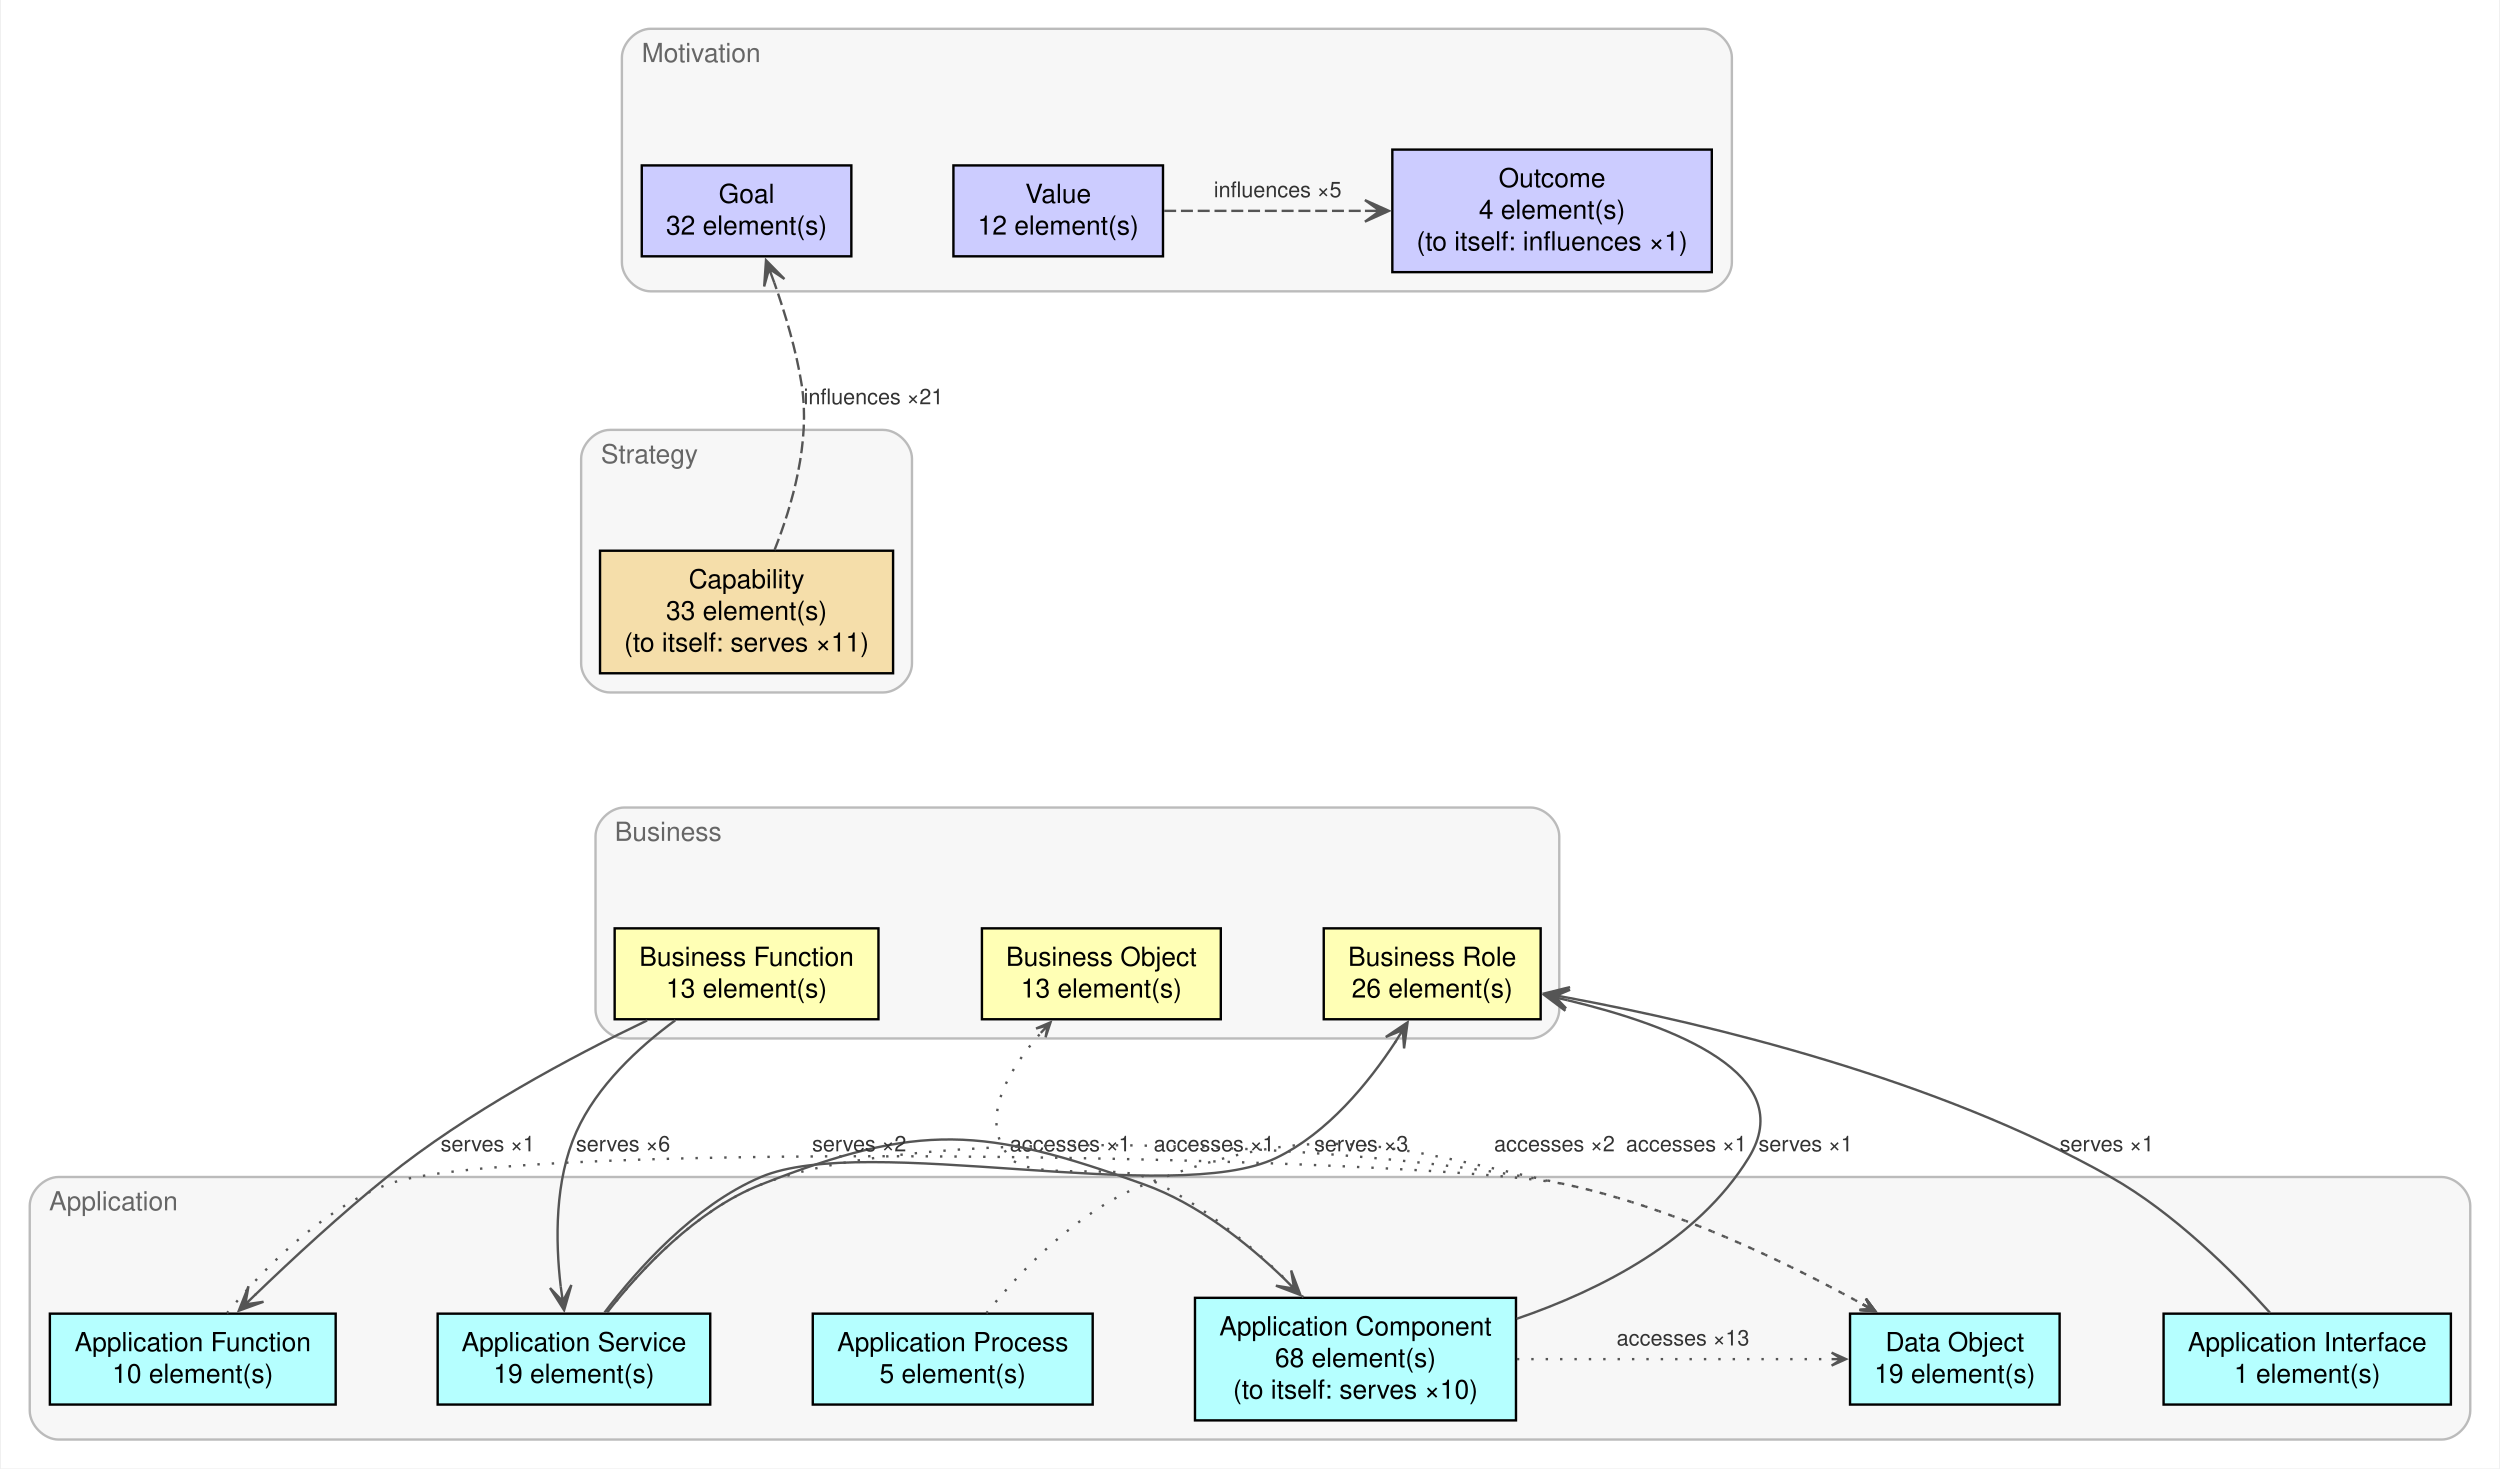
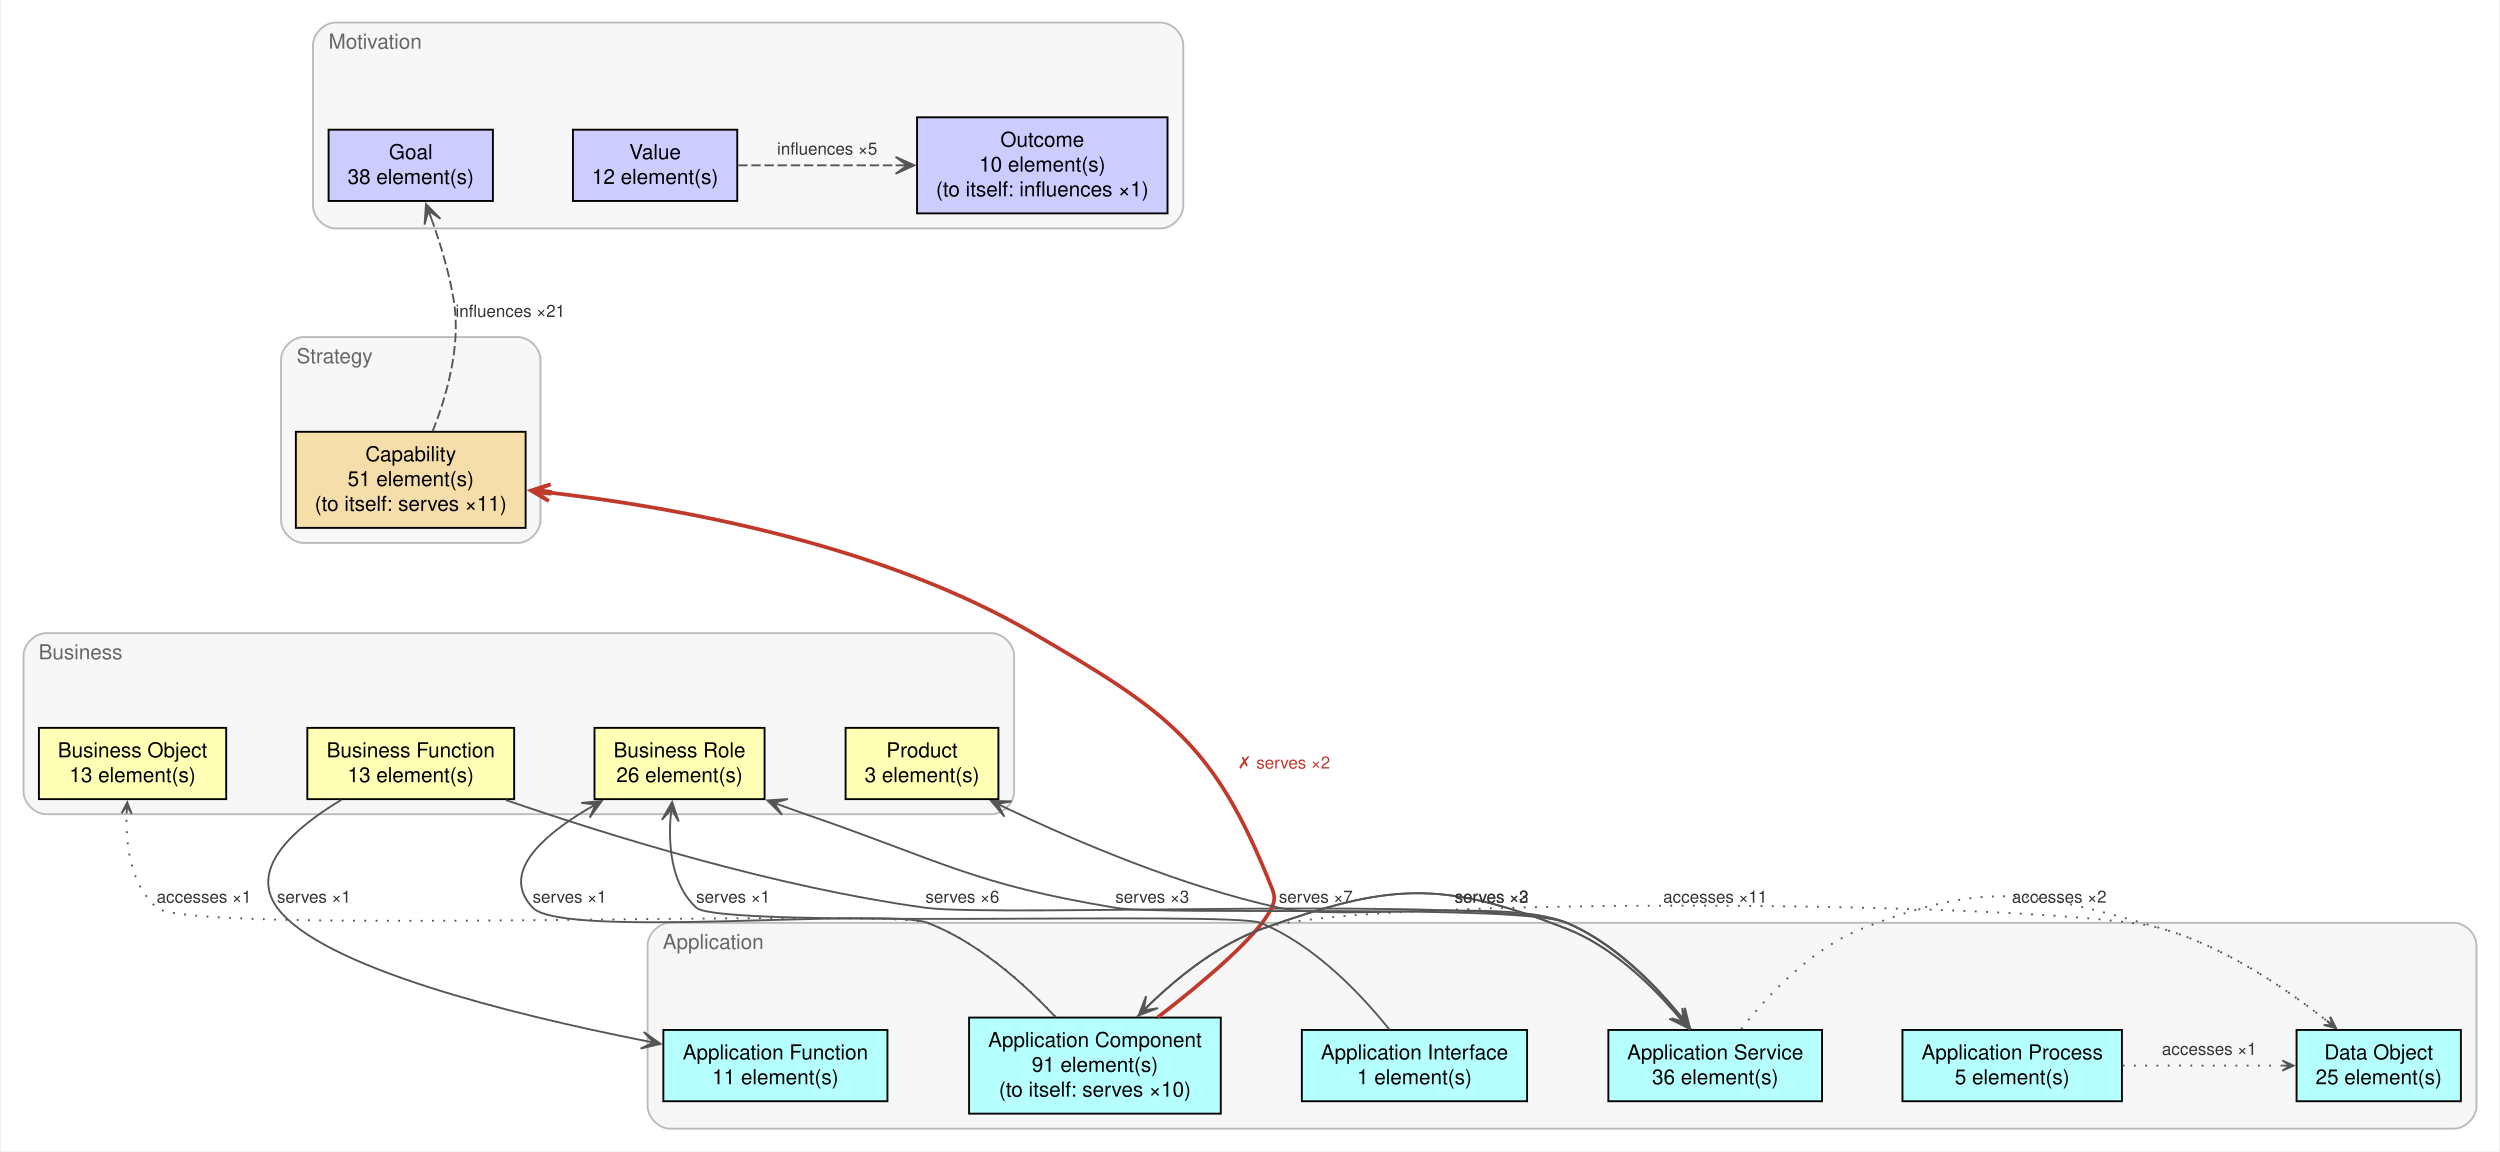
- <svg xmlns="http://www.w3.org/2000/svg" xmlns:xlink="http://www.w3.org/1999/xlink" width="1042pt" height="612pt" viewBox="0.00 0.00 1042.00 612.48">
+ <svg xmlns="http://www.w3.org/2000/svg" xmlns:xlink="http://www.w3.org/1999/xlink" width="1329pt" height="612pt" viewBox="0.00 0.00 1329.00 612.48">
  <g id="graph0" class="graph" transform="scale(1 1) rotate(0) translate(4 608.48)">
-     <polygon fill="white" stroke="none" points="-4,4 -4,-608.48 1038,-608.48 1038,4 -4,4" />
+     <polygon fill="white" stroke="none" points="-4,4 -4,-608.48 1325,-608.48 1325,4 -4,4" />
    <g id="clust1" class="cluster mm-layer-motivation">
-       <path fill="#f7f7f7" stroke="#bbbbbb" d="M267,-486.96C267,-486.96 706,-486.96 706,-486.96 712,-486.96 718,-492.96 718,-498.96 718,-498.96 718,-584.48 718,-584.48 718,-590.48 712,-596.48 706,-596.48 706,-596.48 267,-596.48 267,-596.48 261,-596.48 255,-590.48 255,-584.48 255,-584.48 255,-498.96 255,-498.96 255,-492.96 261,-486.96 267,-486.96" />
-       <text text-anchor="middle" x="288.07" y="-582.58" font-family="Helvetica,sans-Serif" font-size="11.00" fill="#666666">Motivation</text>
+       <path fill="#f7f7f7" stroke="#bbbbbb" d="M174,-486.96C174,-486.96 613,-486.96 613,-486.96 619,-486.96 625,-492.96 625,-498.96 625,-498.96 625,-584.48 625,-584.48 625,-590.48 619,-596.48 613,-596.48 613,-596.48 174,-596.48 174,-596.48 168,-596.48 162,-590.48 162,-584.48 162,-584.48 162,-498.96 162,-498.96 162,-492.96 168,-486.96 174,-486.96" />
+       <text text-anchor="middle" x="195.07" y="-582.58" font-family="Helvetica,sans-Serif" font-size="11.00" fill="#666666">Motivation</text>
    </g>
    <g id="clust2" class="cluster mm-layer-strategy">
-       <path fill="#f7f7f7" stroke="#bbbbbb" d="M250,-319.64C250,-319.64 364,-319.64 364,-319.64 370,-319.64 376,-325.64 376,-331.64 376,-331.64 376,-417.16 376,-417.16 376,-423.16 370,-429.16 364,-429.16 364,-429.16 250,-429.16 250,-429.16 244,-429.16 238,-423.16 238,-417.16 238,-417.16 238,-331.64 238,-331.64 238,-325.64 244,-319.64 250,-319.64" />
-       <text text-anchor="middle" x="266.48" y="-415.26" font-family="Helvetica,sans-Serif" font-size="11.00" fill="#666666">Strategy</text>
+       <path fill="#f7f7f7" stroke="#bbbbbb" d="M157,-319.64C157,-319.64 271,-319.64 271,-319.64 277,-319.64 283,-325.64 283,-331.64 283,-331.64 283,-417.16 283,-417.16 283,-423.16 277,-429.16 271,-429.16 271,-429.16 157,-429.16 157,-429.16 151,-429.16 145,-423.16 145,-417.16 145,-417.16 145,-331.64 145,-331.64 145,-325.64 151,-319.64 157,-319.64" />
+       <text text-anchor="middle" x="173.48" y="-415.26" font-family="Helvetica,sans-Serif" font-size="11.00" fill="#666666">Strategy</text>
    </g>
    <g id="clust3" class="cluster mm-layer-business">
-       <path fill="#f7f7f7" stroke="#bbbbbb" d="M256,-175.32C256,-175.32 634,-175.32 634,-175.32 640,-175.32 646,-181.32 646,-187.32 646,-187.32 646,-259.64 646,-259.64 646,-265.64 640,-271.64 634,-271.64 634,-271.64 256,-271.64 256,-271.64 250,-271.64 244,-265.64 244,-259.64 244,-259.64 244,-187.32 244,-187.32 244,-181.32 250,-175.32 256,-175.32" />
-       <text text-anchor="middle" x="274.32" y="-257.74" font-family="Helvetica,sans-Serif" font-size="11.00" fill="#666666">Business</text>
+       <path fill="#f7f7f7" stroke="#bbbbbb" d="M20,-175.32C20,-175.32 523,-175.32 523,-175.32 529,-175.32 535,-181.32 535,-187.32 535,-187.32 535,-259.64 535,-259.64 535,-265.64 529,-271.64 523,-271.64 523,-271.64 20,-271.64 20,-271.64 14,-271.64 8,-265.64 8,-259.64 8,-259.64 8,-187.32 8,-187.32 8,-181.32 14,-175.32 20,-175.32" />
+       <text text-anchor="middle" x="38.32" y="-257.74" font-family="Helvetica,sans-Serif" font-size="11.00" fill="#666666">Business</text>
    </g>
    <g id="clust4" class="cluster mm-layer-application">
-       <path fill="#f7f7f7" stroke="#bbbbbb" d="M20,-8C20,-8 1014,-8 1014,-8 1020,-8 1026,-14 1026,-20 1026,-20 1026,-105.52 1026,-105.52 1026,-111.52 1020,-117.52 1014,-117.52 1014,-117.52 20,-117.52 20,-117.52 14,-117.52 8,-111.52 8,-105.52 8,-105.52 8,-20 8,-20 8,-14 14,-8 20,-8" />
-       <text text-anchor="middle" x="42.91" y="-103.62" font-family="Helvetica,sans-Serif" font-size="11.00" fill="#666666">Application</text>
+       <path fill="#f7f7f7" stroke="#bbbbbb" d="M352,-8C352,-8 1301,-8 1301,-8 1307,-8 1313,-14 1313,-20 1313,-20 1313,-105.52 1313,-105.52 1313,-111.52 1307,-117.52 1301,-117.52 1301,-117.52 352,-117.52 352,-117.52 346,-117.52 340,-111.52 340,-105.52 340,-105.52 340,-20 340,-20 340,-14 346,-8 352,-8" />
+       <text text-anchor="middle" x="374.91" y="-103.62" font-family="Helvetica,sans-Serif" font-size="11.00" fill="#666666">Application</text>
    </g>
    <g id="node1" class="node mm-layer-motivation">
      <g id="a_node1">
        <a xlink:href="../../en/dpi-h-ra/archimate/0.3.0-draft.1/metamodel/#type-Goal" xlink:title="Goal: its elements" target="_top">
-           <polygon fill="#ccccff" stroke="black" points="350.71,-539.48 263.29,-539.48 263.29,-501.56 350.71,-501.56 350.71,-539.48" />
-           <text text-anchor="middle" x="307" y="-523.82" font-family="Helvetica,sans-Serif" font-size="11.00">Goal</text>
-           <text text-anchor="middle" x="307" y="-510.62" font-family="Helvetica,sans-Serif" font-size="11.00">32 element(s)</text>
+           <polygon fill="#ccccff" stroke="black" points="257.71,-539.48 170.29,-539.48 170.29,-501.56 257.71,-501.56 257.71,-539.48" />
+           <text text-anchor="middle" x="214" y="-523.82" font-family="Helvetica,sans-Serif" font-size="11.00">Goal</text>
+           <text text-anchor="middle" x="214" y="-510.62" font-family="Helvetica,sans-Serif" font-size="11.00">38 element(s)</text>
        </a>
      </g>
    </g>
    <g id="node4" class="node mm-layer-strategy">
      <g id="a_node4">
        <a xlink:href="../../en/dpi-h-ra/archimate/0.3.0-draft.1/metamodel/#type-Capability" xlink:title="Capability: its elements" target="_top">
-           <polygon fill="#f5deaa" stroke="black" points="368.12,-378.76 245.88,-378.76 245.88,-327.64 368.12,-327.64 368.12,-378.76" />
-           <text text-anchor="middle" x="307" y="-363.1" font-family="Helvetica,sans-Serif" font-size="11.00">Capability</text>
-           <text text-anchor="middle" x="307" y="-349.9" font-family="Helvetica,sans-Serif" font-size="11.00">33 element(s)</text>
-           <text text-anchor="middle" x="307" y="-336.7" font-family="Helvetica,sans-Serif" font-size="11.00">(to itself: serves ×11)</text>
+           <polygon fill="#f5deaa" stroke="black" points="275.12,-378.76 152.88,-378.76 152.88,-327.64 275.12,-327.64 275.12,-378.76" />
+           <text text-anchor="middle" x="214" y="-363.1" font-family="Helvetica,sans-Serif" font-size="11.00">Capability</text>
+           <text text-anchor="middle" x="214" y="-349.9" font-family="Helvetica,sans-Serif" font-size="11.00">51 element(s)</text>
+           <text text-anchor="middle" x="214" y="-336.7" font-family="Helvetica,sans-Serif" font-size="11.00">(to itself: serves ×11)</text>
        </a>
      </g>
    </g>
    <g id="node2" class="node mm-layer-motivation">
      <g id="a_node2">
        <a xlink:href="../../en/dpi-h-ra/archimate/0.3.0-draft.1/metamodel/#type-Outcome" xlink:title="Outcome: its elements" target="_top">
-           <polygon fill="#ccccff" stroke="black" points="709.63,-546.08 576.37,-546.08 576.37,-494.96 709.63,-494.96 709.63,-546.08" />
-           <text text-anchor="middle" x="643" y="-530.42" font-family="Helvetica,sans-Serif" font-size="11.00">Outcome</text>
-           <text text-anchor="middle" x="643" y="-517.22" font-family="Helvetica,sans-Serif" font-size="11.00">4 element(s)</text>
-           <text text-anchor="middle" x="643" y="-504.02" font-family="Helvetica,sans-Serif" font-size="11.00">(to itself: influences ×1)</text>
+           <polygon fill="#ccccff" stroke="black" points="616.63,-546.08 483.37,-546.08 483.37,-494.96 616.63,-494.96 616.63,-546.08" />
+           <text text-anchor="middle" x="550" y="-530.42" font-family="Helvetica,sans-Serif" font-size="11.00">Outcome</text>
+           <text text-anchor="middle" x="550" y="-517.22" font-family="Helvetica,sans-Serif" font-size="11.00">10 element(s)</text>
+           <text text-anchor="middle" x="550" y="-504.02" font-family="Helvetica,sans-Serif" font-size="11.00">(to itself: influences ×1)</text>
        </a>
      </g>
    </g>
    <g id="node3" class="node mm-layer-motivation">
      <g id="a_node3">
        <a xlink:href="../../en/dpi-h-ra/archimate/0.3.0-draft.1/metamodel/#type-Value" xlink:title="Value: its elements" target="_top">
-           <polygon fill="#ccccff" stroke="black" points="480.71,-539.48 393.29,-539.48 393.29,-501.56 480.71,-501.56 480.71,-539.48" />
-           <text text-anchor="middle" x="437" y="-523.82" font-family="Helvetica,sans-Serif" font-size="11.00">Value</text>
-           <text text-anchor="middle" x="437" y="-510.62" font-family="Helvetica,sans-Serif" font-size="11.00">12 element(s)</text>
-         </a>
-       </g>
-     </g>
-     <g id="edge7" class="edge mm-cat-dependency mm-from-motivation mm-to-motivation">
-       <g id="a_edge7">
+           <polygon fill="#ccccff" stroke="black" points="387.71,-539.48 300.29,-539.48 300.29,-501.56 387.71,-501.56 387.71,-539.48" />
+           <text text-anchor="middle" x="344" y="-523.82" font-family="Helvetica,sans-Serif" font-size="11.00">Value</text>
+           <text text-anchor="middle" x="344" y="-510.62" font-family="Helvetica,sans-Serif" font-size="11.00">12 element(s)</text>
+         </a>
+       </g>
+     </g>
+     <g id="edge8" class="edge mm-cat-dependency mm-from-motivation mm-to-motivation">
+       <g id="a_edge8">
        <a xlink:href="../../en/dpi-h-ra/archimate/0.3.0-draft.1/metamodel/#pattern-Value-Outcome" xlink:title="Value → Outcome: its relationships" target="_top">
-           <path fill="none" stroke="#555555" stroke-dasharray="5,2" d="M481.19,-520.52C505.61,-520.52 536.67,-520.52 565.03,-520.52" />
-           <polygon fill="#555555" stroke="#555555" points="574.94,-520.52 564.94,-525.02 571.16,-520.52 564.94,-520.52 564.94,-520.52 564.94,-520.52 571.16,-520.52 564.94,-516.02 574.94,-520.52" />
-         </a>
-       </g>
-       <g id="a_edge7-label">
+           <path fill="none" stroke="#555555" stroke-dasharray="5,2" d="M388.19,-520.52C412.61,-520.52 443.67,-520.52 472.03,-520.52" />
+           <polygon fill="#555555" stroke="#555555" points="481.94,-520.52 471.94,-525.02 478.16,-520.52 471.94,-520.52 471.94,-520.52 471.94,-520.52 478.16,-520.52 471.94,-516.02 481.94,-520.52" />
+         </a>
+       </g>
+       <g id="a_edge8-label">
        <a xlink:href="../../en/dpi-h-ra/archimate/0.3.0-draft.1/metamodel/#pattern-Value-Outcome" xlink:title="influences ×5" target="_top">
-           <text text-anchor="middle" x="528.54" y="-526.22" font-family="Helvetica,sans-Serif" font-size="9.00" fill="#333333">influences ×5</text>
+           <text text-anchor="middle" x="435.54" y="-526.22" font-family="Helvetica,sans-Serif" font-size="9.00" fill="#333333">influences ×5</text>
        </a>
      </g>
    </g>
    <g id="edge4" class="edge mm-cat-dependency mm-from-strategy mm-to-motivation">
      <g id="a_edge4">
        <a xlink:href="../../en/dpi-h-ra/archimate/0.3.0-draft.1/metamodel/#pattern-Capability-Goal" xlink:title="Capability → Goal: its relationships" target="_top">
-           <path fill="none" stroke="#555555" stroke-dasharray="5,2" d="M318.66,-379.04C326.1,-397.8 333.71,-424.28 330,-447.96 327.75,-462.32 323.1,-477.73 318.57,-490.56" />
-           <polygon fill="#555555" stroke="#555555" points="315.11,-499.93 314.35,-488.99 316.42,-496.38 318.57,-490.55 318.57,-490.55 318.57,-490.55 316.42,-496.38 322.8,-492.11 315.11,-499.93" />
+           <path fill="none" stroke="#555555" stroke-dasharray="5,2" d="M225.66,-379.04C233.1,-397.8 240.71,-424.28 237,-447.96 234.75,-462.32 230.1,-477.73 225.57,-490.56" />
+           <polygon fill="#555555" stroke="#555555" points="222.11,-499.93 221.35,-488.99 223.42,-496.38 225.57,-490.55 225.57,-490.55 225.57,-490.55 223.42,-496.38 229.8,-492.11 222.11,-499.93" />
        </a>
      </g>
      <g id="a_edge4-label">
        <a xlink:href="../../en/dpi-h-ra/archimate/0.3.0-draft.1/metamodel/#pattern-Capability-Goal" xlink:title="influences ×21" target="_top">
-           <text text-anchor="middle" x="359.95" y="-439.86" font-family="Helvetica,sans-Serif" font-size="9.00" fill="#333333">influences ×21</text>
+           <text text-anchor="middle" x="266.95" y="-439.86" font-family="Helvetica,sans-Serif" font-size="9.00" fill="#333333">influences ×21</text>
        </a>
      </g>
    </g>
    <g id="node5" class="node mm-layer-business">
      <g id="a_node5">
        <a xlink:href="../../en/dpi-h-ra/archimate/0.3.0-draft.1/metamodel/#type-BusinessFunction" xlink:title="Business Function: its elements" target="_top">
-           <polygon fill="#ffffb5" stroke="black" points="362.02,-221.24 251.98,-221.24 251.98,-183.32 362.02,-183.32 362.02,-221.24" />
-           <text text-anchor="middle" x="307" y="-205.58" font-family="Helvetica,sans-Serif" font-size="11.00">Business Function</text>
-           <text text-anchor="middle" x="307" y="-192.38" font-family="Helvetica,sans-Serif" font-size="11.00">13 element(s)</text>
-         </a>
-       </g>
-     </g>
-     <g id="node8" class="node mm-layer-application">
-       <g id="a_node8">
-         <a xlink:href="../../en/dpi-h-ra/archimate/0.3.0-draft.1/metamodel/#type-ApplicationComponent" xlink:title="Application Component: its elements" target="_top">
-           <polygon fill="#b5ffff" stroke="black" points="627.95,-67.12 494.05,-67.12 494.05,-16 627.95,-16 627.95,-67.12" />
-           <text text-anchor="middle" x="561" y="-51.46" font-family="Helvetica,sans-Serif" font-size="11.00">Application Component</text>
-           <text text-anchor="middle" x="561" y="-38.26" font-family="Helvetica,sans-Serif" font-size="11.00">68 element(s)</text>
-           <text text-anchor="middle" x="561" y="-25.06" font-family="Helvetica,sans-Serif" font-size="11.00">(to itself: serves ×10)</text>
+           <polygon fill="#ffffb5" stroke="black" points="269.02,-221.24 158.98,-221.24 158.98,-183.32 269.02,-183.32 269.02,-221.24" />
+           <text text-anchor="middle" x="214" y="-205.58" font-family="Helvetica,sans-Serif" font-size="11.00">Business Function</text>
+           <text text-anchor="middle" x="214" y="-192.38" font-family="Helvetica,sans-Serif" font-size="11.00">13 element(s)</text>
        </a>
      </g>
    </g>
    <g id="node9" class="node mm-layer-application">
      <g id="a_node9">
+         <a xlink:href="../../en/dpi-h-ra/archimate/0.3.0-draft.1/metamodel/#type-ApplicationComponent" xlink:title="Application Component: its elements" target="_top">
+           <polygon fill="#b5ffff" stroke="black" points="644.95,-67.12 511.05,-67.12 511.05,-16 644.95,-16 644.95,-67.12" />
+           <text text-anchor="middle" x="578" y="-51.46" font-family="Helvetica,sans-Serif" font-size="11.00">Application Component</text>
+           <text text-anchor="middle" x="578" y="-38.26" font-family="Helvetica,sans-Serif" font-size="11.00">91 element(s)</text>
+           <text text-anchor="middle" x="578" y="-25.06" font-family="Helvetica,sans-Serif" font-size="11.00">(to itself: serves ×10)</text>
+         </a>
+       </g>
+     </g>
+     <g id="node10" class="node mm-layer-application">
+       <g id="a_node10">
        <a xlink:href="../../en/dpi-h-ra/archimate/0.3.0-draft.1/metamodel/#type-ApplicationFunction" xlink:title="Application Function: its elements" target="_top">
-           <polygon fill="#b5ffff" stroke="black" points="135.61,-60.52 16.39,-60.52 16.39,-22.6 135.61,-22.6 135.61,-60.52" />
-           <text text-anchor="middle" x="76" y="-44.86" font-family="Helvetica,sans-Serif" font-size="11.00">Application Function</text>
-           <text text-anchor="middle" x="76" y="-31.66" font-family="Helvetica,sans-Serif" font-size="11.00">10 element(s)</text>
-         </a>
-       </g>
-     </g>
-     <g id="edge16" class="edge mm-cat-dependency mm-from-business mm-to-application">
-       <g id="a_edge16">
+           <polygon fill="#b5ffff" stroke="black" points="467.61,-60.52 348.39,-60.52 348.39,-22.6 467.61,-22.6 467.61,-60.52" />
+           <text text-anchor="middle" x="408" y="-44.86" font-family="Helvetica,sans-Serif" font-size="11.00">Application Function</text>
+           <text text-anchor="middle" x="408" y="-31.66" font-family="Helvetica,sans-Serif" font-size="11.00">11 element(s)</text>
+         </a>
+       </g>
+     </g>
+     <g id="edge18" class="edge mm-cat-dependency mm-from-business mm-to-application">
+       <g id="a_edge18">
        <a xlink:href="../../en/dpi-h-ra/archimate/0.3.0-draft.1/metamodel/#pattern-BusinessFunction-ApplicationFunction" xlink:title="Business Function → Application Function: its relationships" target="_top">
-           <path fill="none" stroke="#555555" d="M265.53,-182.83C234.04,-167.74 190.58,-144.54 157,-117.52 137.81,-102.07 117.46,-83.23 101.96,-68.3" />
-           <polygon fill="#555555" stroke="#555555" points="95.2,-61.74 105.51,-65.48 97.91,-64.38 102.37,-68.71 102.37,-68.71 102.37,-68.71 97.91,-64.38 99.24,-71.94 95.2,-61.74" />
-         </a>
-       </g>
-       <g id="a_edge16-label">
+           <path fill="none" stroke="#555555" d="M177.05,-182.93C152.52,-168.24 127.45,-146.66 142.99,-125.52 166.24,-93.88 267.19,-68.92 337.55,-54.94" />
+           <polygon fill="#555555" stroke="#555555" points="346.94,-53.11 337.98,-59.44 343.23,-53.84 337.12,-55.03 337.12,-55.03 337.12,-55.03 343.23,-53.84 336.26,-50.61 346.94,-53.11" />
+         </a>
+       </g>
+       <g id="a_edge18-label">
        <a xlink:href="../../en/dpi-h-ra/archimate/0.3.0-draft.1/metamodel/#pattern-BusinessFunction-ApplicationFunction" xlink:title="serves ×1" target="_top">
-           <text text-anchor="middle" x="199.05" y="-128.22" font-family="Helvetica,sans-Serif" font-size="9.00" fill="#333333">serves ×1</text>
-         </a>
-       </g>
-     </g>
-     <g id="node12" class="node mm-layer-application">
-       <g id="a_node12">
+           <text text-anchor="middle" x="162.49" y="-128.22" font-family="Helvetica,sans-Serif" font-size="9.00" fill="#333333">serves ×1</text>
+         </a>
+       </g>
+     </g>
+     <g id="node13" class="node mm-layer-application">
+       <g id="a_node13">
        <a xlink:href="../../en/dpi-h-ra/archimate/0.3.0-draft.1/metamodel/#type-ApplicationService" xlink:title="Application Service: its elements" target="_top">
-           <polygon fill="#b5ffff" stroke="black" points="291.85,-60.52 178.15,-60.52 178.15,-22.6 291.85,-22.6 291.85,-60.52" />
-           <text text-anchor="middle" x="235" y="-44.86" font-family="Helvetica,sans-Serif" font-size="11.00">Application Service</text>
-           <text text-anchor="middle" x="235" y="-31.66" font-family="Helvetica,sans-Serif" font-size="11.00">19 element(s)</text>
-         </a>
-       </g>
-     </g>
-     <g id="edge6" class="edge mm-cat-dependency mm-from-business mm-to-application">
-       <g id="a_edge6">
+           <polygon fill="#b5ffff" stroke="black" points="964.85,-60.52 851.15,-60.52 851.15,-22.6 964.85,-22.6 964.85,-60.52" />
+           <text text-anchor="middle" x="908" y="-44.86" font-family="Helvetica,sans-Serif" font-size="11.00">Application Service</text>
+           <text text-anchor="middle" x="908" y="-31.66" font-family="Helvetica,sans-Serif" font-size="11.00">36 element(s)</text>
+         </a>
+       </g>
+     </g>
+     <g id="edge7" class="edge mm-cat-dependency mm-from-business mm-to-application">
+       <g id="a_edge7">
        <a xlink:href="../../en/dpi-h-ra/archimate/0.3.0-draft.1/metamodel/#pattern-BusinessFunction-ApplicationService" xlink:title="Business Function → Application Service: its relationships" target="_top">
-           <path fill="none" stroke="#555555" d="M277.3,-182.91C261.91,-171.58 244.57,-155.54 235.99,-136.32 226.97,-116.13 227.24,-90.98 229.48,-71.81" />
-           <polygon fill="#555555" stroke="#555555" points="230.9,-61.95 233.93,-72.48 230.36,-65.69 229.48,-71.84 229.48,-71.84 229.48,-71.84 230.36,-65.69 225.02,-71.21 230.9,-61.95" />
-         </a>
-       </g>
-       <g id="a_edge6-label">
+           <path fill="none" stroke="#555555" d="M264.64,-182.83C318.99,-164.1 408.27,-136.34 487.99,-125.52 525.54,-120.42 793.96,-131.98 829,-117.52 853.11,-107.57 874.18,-86.58 888.48,-69.33" />
+           <polygon fill="#555555" stroke="#555555" points="894.56,-61.69 891.86,-72.31 892.21,-64.65 888.34,-69.51 888.34,-69.51 888.34,-69.51 892.21,-64.65 884.81,-66.71 894.56,-61.69" />
+         </a>
+       </g>
+       <g id="a_edge7-label">
        <a xlink:href="../../en/dpi-h-ra/archimate/0.3.0-draft.1/metamodel/#pattern-BusinessFunction-ApplicationService" xlink:title="serves ×6" target="_top">
-           <text text-anchor="middle" x="255.49" y="-128.22" font-family="Helvetica,sans-Serif" font-size="9.00" fill="#333333">serves ×6</text>
+           <text text-anchor="middle" x="507.49" y="-128.22" font-family="Helvetica,sans-Serif" font-size="9.00" fill="#333333">serves ×6</text>
        </a>
      </g>
    </g>
    <g id="node6" class="node mm-layer-business">
      <g id="a_node6">
        <a xlink:href="../../en/dpi-h-ra/archimate/0.3.0-draft.1/metamodel/#type-BusinessObject" xlink:title="Business Object: its elements" target="_top">
-           <polygon fill="#ffffb5" stroke="black" points="504.82,-221.24 405.18,-221.24 405.18,-183.32 504.82,-183.32 504.82,-221.24" />
-           <text text-anchor="middle" x="455" y="-205.58" font-family="Helvetica,sans-Serif" font-size="11.00">Business Object</text>
-           <text text-anchor="middle" x="455" y="-192.38" font-family="Helvetica,sans-Serif" font-size="11.00">13 element(s)</text>
+           <polygon fill="#ffffb5" stroke="black" points="115.82,-221.24 16.18,-221.24 16.18,-183.32 115.82,-183.32 115.82,-221.24" />
+           <text text-anchor="middle" x="66" y="-205.58" font-family="Helvetica,sans-Serif" font-size="11.00">Business Object</text>
+           <text text-anchor="middle" x="66" y="-192.38" font-family="Helvetica,sans-Serif" font-size="11.00">13 element(s)</text>
        </a>
      </g>
    </g>
    <g id="node7" class="node mm-layer-business">
      <g id="a_node7">
        <a xlink:href="../../en/dpi-h-ra/archimate/0.3.0-draft.1/metamodel/#type-BusinessRole" xlink:title="Business Role: its elements" target="_top">
-           <polygon fill="#ffffb5" stroke="black" points="638.24,-221.24 547.76,-221.24 547.76,-183.32 638.24,-183.32 638.24,-221.24" />
-           <text text-anchor="middle" x="593" y="-205.58" font-family="Helvetica,sans-Serif" font-size="11.00">Business Role</text>
-           <text text-anchor="middle" x="593" y="-192.38" font-family="Helvetica,sans-Serif" font-size="11.00">26 element(s)</text>
-         </a>
-       </g>
-     </g>
-     <g id="edge11" class="edge mm-cat-dependency mm-from-application mm-to-business">
+           <polygon fill="#ffffb5" stroke="black" points="402.24,-221.24 311.76,-221.24 311.76,-183.32 402.24,-183.32 402.24,-221.24" />
+           <text text-anchor="middle" x="357" y="-205.58" font-family="Helvetica,sans-Serif" font-size="11.00">Business Role</text>
+           <text text-anchor="middle" x="357" y="-192.38" font-family="Helvetica,sans-Serif" font-size="11.00">26 element(s)</text>
+         </a>
+       </g>
+     </g>
+     <g id="node8" class="node mm-layer-business">
+       <g id="a_node8">
+         <a xlink:href="../../en/dpi-h-ra/archimate/0.3.0-draft.1/metamodel/#type-Product" xlink:title="Product: its elements" target="_top">
+           <polygon fill="#ffffb5" stroke="black" points="526.65,-221.24 445.35,-221.24 445.35,-183.32 526.65,-183.32 526.65,-221.24" />
+           <text text-anchor="middle" x="486" y="-205.58" font-family="Helvetica,sans-Serif" font-size="11.00">Product</text>
+           <text text-anchor="middle" x="486" y="-192.38" font-family="Helvetica,sans-Serif" font-size="11.00">3 element(s)</text>
+         </a>
+       </g>
+     </g>
+     <g id="edge11" class="edge mm-cat-dependency mm-from-application mm-to-strategy">
      <g id="a_edge11">
+         <a xlink:href="../../en/dpi-h-ra/archimate/0.3.0-draft.1/metamodel/#pattern-ApplicationComponent-Capability" xlink:title="Application Component → Capability: its relationships" target="_top">
+           <path fill="none" stroke="#c0392b" stroke-width="2" d="M611.53,-67.33C635.81,-86.09 665.47,-111.04 672,-125.52 673.97,-129.9 673.77,-131.86 672,-136.32 641.65,-213.01 616.25,-230.09 545,-271.64 464.63,-318.51 358.05,-338.19 287.82,-346.41" />
+           <polygon fill="#c0392b" stroke="#c0392b" stroke-width="2" points="278,-347.5 287.44,-341.92 280.49,-346.72 287.88,-345.9 287.94,-346.4 287.99,-346.89 280.6,-347.71 288.43,-350.87 278,-347.5" />
+         </a>
+       </g>
+       <g id="a_edge11-label">
+         <a xlink:href="../../en/dpi-h-ra/archimate/0.3.0-draft.1/metamodel/#pattern-ApplicationComponent-Capability" xlink:title="✗ serves ×2" target="_top">
+           <text text-anchor="middle" x="678.49" y="-199.58" font-family="Helvetica,sans-Serif" font-size="9.00" fill="#c0392b">✗ serves ×2</text>
+         </a>
+       </g>
+     </g>
+     <g id="edge14" class="edge mm-cat-dependency mm-from-application mm-to-business">
+       <g id="a_edge14">
        <a xlink:href="../../en/dpi-h-ra/archimate/0.3.0-draft.1/metamodel/#pattern-ApplicationComponent-BusinessObject" xlink:title="Application Component → Business Object: its relationships" target="_top">
-           <path fill="none" stroke="#555555" stroke-dasharray="1,5" d="M539.3,-67.31C522.87,-84.33 498.8,-105.89 473,-117.52 461.54,-122.69 425.22,-116.02 416.98,-125.52 403.64,-140.9 415.82,-161.79 429.84,-177.73" />
-           <polygon fill="#555555" stroke="#555555" points="433.8,-182.04 427.75,-179.45 432.6,-180.73 429.74,-177.63 429.74,-177.63 429.74,-177.63 432.6,-180.73 431.73,-175.8 433.8,-182.04" />
-         </a>
-       </g>
-       <g id="a_edge11-label">
+           <path fill="none" stroke="#555555" stroke-dasharray="1,5" d="M557.09,-67.54C540.64,-85.15 516.04,-107.35 489,-117.52 467.68,-125.54 96.25,-110.66 78.98,-125.52 64.9,-137.63 62.29,-158.95 62.84,-175.9" />
+           <polygon fill="#555555" stroke="#555555" points="63.18,-181.63 60.13,-175.8 63.07,-179.86 62.83,-175.64 62.83,-175.64 62.83,-175.64 63.07,-179.86 65.52,-175.49 63.18,-181.63" />
+         </a>
+       </g>
+       <g id="a_edge14-label">
        <a xlink:href="../../en/dpi-h-ra/archimate/0.3.0-draft.1/metamodel/#pattern-ApplicationComponent-BusinessObject" xlink:title="accesses ×1" target="_top">
-           <text text-anchor="middle" x="441.99" y="-128.22" font-family="Helvetica,sans-Serif" font-size="9.00" fill="#333333">accesses ×1</text>
-         </a>
-       </g>
-     </g>
-     <g id="edge12" class="edge mm-cat-dependency mm-from-application mm-to-business">
-       <g id="a_edge12">
+           <text text-anchor="middle" x="103.99" y="-128.22" font-family="Helvetica,sans-Serif" font-size="9.00" fill="#333333">accesses ×1</text>
+         </a>
+       </g>
+     </g>
+     <g id="edge15" class="edge mm-cat-dependency mm-from-application mm-to-business">
+       <g id="a_edge15">
        <a xlink:href="../../en/dpi-h-ra/archimate/0.3.0-draft.1/metamodel/#pattern-ApplicationComponent-BusinessRole" xlink:title="Application Component → Business Role: its relationships" target="_top">
-           <path fill="none" stroke="#555555" d="M628.21,-58.37C663.57,-70.48 703.86,-91.14 725,-125.52 746.29,-160.14 694.34,-180.51 649.48,-191.25" />
-           <polygon fill="#555555" stroke="#555555" points="639.76,-193.45 648.52,-186.86 643.45,-192.62 649.51,-191.25 649.51,-191.25 649.51,-191.25 643.45,-192.62 650.5,-195.63 639.76,-193.45" />
-         </a>
-       </g>
-       <g id="a_edge12-label">
+           <path fill="none" stroke="#555555" d="M557.04,-67.39C540.56,-84.93 515.94,-107.1 489,-117.52 467.22,-125.94 295.18,-108.7 278.99,-125.52 261.8,-143.37 282.74,-162.83 307.23,-177.55" />
+           <polygon fill="#555555" stroke="#555555" points="315.65,-182.35 304.74,-181.32 312.37,-180.48 306.96,-177.41 306.96,-177.41 306.96,-177.41 312.37,-180.48 309.19,-173.49 315.65,-182.35" />
+         </a>
+       </g>
+       <g id="a_edge15-label">
        <a xlink:href="../../en/dpi-h-ra/archimate/0.3.0-draft.1/metamodel/#pattern-ApplicationComponent-BusinessRole" xlink:title="serves ×1" target="_top">
-           <text text-anchor="middle" x="748.77" y="-128.22" font-family="Helvetica,sans-Serif" font-size="9.00" fill="#333333">serves ×1</text>
-         </a>
-       </g>
-     </g>
-     <g id="node13" class="node mm-layer-application">
-       <g id="a_node13">
+           <text text-anchor="middle" x="298.49" y="-128.22" font-family="Helvetica,sans-Serif" font-size="9.00" fill="#333333">serves ×1</text>
+         </a>
+       </g>
+     </g>
+     <g id="edge9" class="edge mm-cat-dependency mm-from-application mm-to-application">
+       <g id="a_edge9">
+         <a xlink:href="../../en/dpi-h-ra/archimate/0.3.0-draft.1/metamodel/#pattern-ApplicationComponent-ApplicationService" xlink:title="Application Component → Application Service: its relationships" target="_top">
+           <path fill="none" stroke="#555555" d="M600.4,-67.43C616.87,-84.37 640.87,-105.03 667,-114.36 734.81,-138.56 761.93,-140.55 829,-114.36 852.37,-105.23 873,-85.59 887.31,-69.01" />
+           <polygon fill="#555555" stroke="#555555" points="893.42,-61.62 890.51,-72.2 891.01,-64.54 887.05,-69.33 887.05,-69.33 887.05,-69.33 891.01,-64.54 883.58,-66.46 893.42,-61.62" />
+         </a>
+       </g>
+       <g id="a_edge9-label">
+         <a xlink:href="../../en/dpi-h-ra/archimate/0.3.0-draft.1/metamodel/#pattern-ApplicationComponent-ApplicationService" xlink:title="serves ×3" target="_top">
+           <text text-anchor="middle" x="789" y="-128.22" font-family="Helvetica,sans-Serif" font-size="9.00" fill="#333333">serves ×3</text>
+         </a>
+       </g>
+     </g>
+     <g id="node14" class="node mm-layer-application">
+       <g id="a_node14">
        <a xlink:href="../../en/dpi-h-ra/archimate/0.3.0-draft.1/metamodel/#type-DataObject" xlink:title="Data Object: its elements" target="_top">
-           <polygon fill="#b5ffff" stroke="black" points="854.71,-60.52 767.29,-60.52 767.29,-22.6 854.71,-22.6 854.71,-60.52" />
-           <text text-anchor="middle" x="811" y="-44.86" font-family="Helvetica,sans-Serif" font-size="11.00">Data Object</text>
-           <text text-anchor="middle" x="811" y="-31.66" font-family="Helvetica,sans-Serif" font-size="11.00">19 element(s)</text>
+           <polygon fill="#b5ffff" stroke="black" points="1304.71,-60.52 1217.29,-60.52 1217.29,-22.6 1304.71,-22.6 1304.71,-60.52" />
+           <text text-anchor="middle" x="1261" y="-44.86" font-family="Helvetica,sans-Serif" font-size="11.00">Data Object</text>
+           <text text-anchor="middle" x="1261" y="-31.66" font-family="Helvetica,sans-Serif" font-size="11.00">25 element(s)</text>
        </a>
      </g>
    </g>
    <g id="edge5" class="edge mm-cat-dependency mm-from-application mm-to-application">
      <g id="a_edge5">
        <a xlink:href="../../en/dpi-h-ra/archimate/0.3.0-draft.1/metamodel/#pattern-ApplicationComponent-DataObject" xlink:title="Application Component → Data Object: its relationships" target="_top">
-           <path fill="none" stroke="#555555" stroke-dasharray="1,5" d="M628.32,-41.56C669.71,-41.56 721.91,-41.56 759.9,-41.56" />
-           <polygon fill="#555555" stroke="#555555" points="765.6,-41.56 759.6,-44.26 763.82,-41.56 759.6,-41.56 759.6,-41.56 759.6,-41.56 763.82,-41.56 759.6,-38.86 765.6,-41.56" />
+           <path fill="none" stroke="#555555" stroke-dasharray="1,5" d="M600.4,-67.43C616.87,-84.37 640.87,-105.03 667,-114.36 717.13,-132.25 1094.88,-129.18 1146,-114.36 1179.06,-104.78 1211.73,-82.53 1233.75,-65.13" />
+           <polygon fill="#555555" stroke="#555555" points="1238.16,-61.59 1235.17,-67.45 1236.77,-62.71 1233.48,-65.35 1233.48,-65.35 1233.48,-65.35 1236.77,-62.71 1231.79,-63.24 1238.16,-61.59" />
        </a>
      </g>
      <g id="a_edge5-label">
-         <a xlink:href="../../en/dpi-h-ra/archimate/0.3.0-draft.1/metamodel/#pattern-ApplicationComponent-DataObject" xlink:title="accesses ×13" target="_top">
-           <text text-anchor="middle" x="697.62" y="-47.26" font-family="Helvetica,sans-Serif" font-size="9.00" fill="#333333">accesses ×13</text>
+         <a xlink:href="../../en/dpi-h-ra/archimate/0.3.0-draft.1/metamodel/#pattern-ApplicationComponent-DataObject" xlink:title="accesses ×11" target="_top">
+           <text text-anchor="middle" x="908" y="-128.22" font-family="Helvetica,sans-Serif" font-size="9.00" fill="#333333">accesses ×11</text>
+         </a>
+       </g>
+     </g>
+     <g id="node11" class="node mm-layer-application">
+       <g id="a_node11">
+         <a xlink:href="../../en/dpi-h-ra/archimate/0.3.0-draft.1/metamodel/#type-ApplicationInterface" xlink:title="Application Interface: its elements" target="_top">
+           <polygon fill="#b5ffff" stroke="black" points="807.92,-60.52 688.08,-60.52 688.08,-22.6 807.92,-22.6 807.92,-60.52" />
+           <text text-anchor="middle" x="748" y="-44.86" font-family="Helvetica,sans-Serif" font-size="11.00">Application Interface</text>
+           <text text-anchor="middle" x="748" y="-31.66" font-family="Helvetica,sans-Serif" font-size="11.00">1 element(s)</text>
+         </a>
+       </g>
+     </g>
+     <g id="edge16" class="edge mm-cat-dependency mm-from-application mm-to-business">
+       <g id="a_edge16">
+         <a xlink:href="../../en/dpi-h-ra/archimate/0.3.0-draft.1/metamodel/#pattern-ApplicationInterface-BusinessRole" xlink:title="Application Interface → Business Role: its relationships" target="_top">
+           <path fill="none" stroke="#555555" d="M734.67,-60.73C720.12,-78.91 694.98,-105.83 666,-117.52 650.54,-123.76 378.3,-114.28 365.99,-125.52 353.47,-136.94 351.22,-155.87 352.1,-171.95" />
+           <polygon fill="#555555" stroke="#555555" points="353.07,-181.79 347.61,-172.29 352.7,-178.03 352.09,-171.84 352.09,-171.84 352.09,-171.84 352.7,-178.03 356.57,-171.4 353.07,-181.79" />
+         </a>
+       </g>
+       <g id="a_edge16-label">
+         <a xlink:href="../../en/dpi-h-ra/archimate/0.3.0-draft.1/metamodel/#pattern-ApplicationInterface-BusinessRole" xlink:title="serves ×1" target="_top">
+           <text text-anchor="middle" x="385.49" y="-128.22" font-family="Helvetica,sans-Serif" font-size="9.00" fill="#333333">serves ×1</text>
+         </a>
+       </g>
+     </g>
+     <g id="node12" class="node mm-layer-application">
+       <g id="a_node12">
+         <a xlink:href="../../en/dpi-h-ra/archimate/0.3.0-draft.1/metamodel/#type-ApplicationProcess" xlink:title="Application Process: its elements" target="_top">
+           <polygon fill="#b5ffff" stroke="black" points="1124.38,-60.52 1007.62,-60.52 1007.62,-22.6 1124.38,-22.6 1124.38,-60.52" />
+           <text text-anchor="middle" x="1066" y="-44.86" font-family="Helvetica,sans-Serif" font-size="11.00">Application Process</text>
+           <text text-anchor="middle" x="1066" y="-31.66" font-family="Helvetica,sans-Serif" font-size="11.00">5 element(s)</text>
+         </a>
+       </g>
+     </g>
+     <g id="edge17" class="edge mm-cat-dependency mm-from-application mm-to-application">
+       <g id="a_edge17">
+         <a xlink:href="../../en/dpi-h-ra/archimate/0.3.0-draft.1/metamodel/#pattern-ApplicationProcess-DataObject" xlink:title="Application Process → Data Object: its relationships" target="_top">
+           <path fill="none" stroke="#555555" stroke-dasharray="1,5" d="M1124.77,-41.56C1151.83,-41.56 1183.65,-41.56 1209.72,-41.56" />
+           <polygon fill="#555555" stroke="#555555" points="1215.7,-41.56 1209.7,-44.26 1213.92,-41.56 1209.7,-41.56 1209.7,-41.56 1209.7,-41.56 1213.92,-41.56 1209.7,-38.86 1215.7,-41.56" />
+         </a>
+       </g>
+       <g id="a_edge17-label">
+         <a xlink:href="../../en/dpi-h-ra/archimate/0.3.0-draft.1/metamodel/#pattern-ApplicationProcess-DataObject" xlink:title="accesses ×1" target="_top">
+           <text text-anchor="middle" x="1170.84" y="-47.26" font-family="Helvetica,sans-Serif" font-size="9.00" fill="#333333">accesses ×1</text>
+         </a>
+       </g>
+     </g>
+     <g id="edge10" class="edge mm-cat-dependency mm-from-application mm-to-business">
+       <g id="a_edge10">
+         <a xlink:href="../../en/dpi-h-ra/archimate/0.3.0-draft.1/metamodel/#pattern-ApplicationService-BusinessRole" xlink:title="Application Service → Business Role: its relationships" target="_top">
+           <path fill="none" stroke="#555555" d="M895.04,-61.01C881.09,-79.15 857.08,-105.77 829,-117.52 804.38,-127.82 615.31,-121.18 588.99,-125.52 513.41,-137.97 496.43,-150.4 424,-175.32 420.41,-176.55 416.73,-177.86 413.03,-179.21" />
+           <polygon fill="#555555" stroke="#555555" points="403.74,-182.65 411.55,-174.96 407.29,-181.34 413.12,-179.17 413.12,-179.17 413.12,-179.17 407.29,-181.34 414.68,-183.39 403.74,-182.65" />
+         </a>
+       </g>
+       <g id="a_edge10-label">
+         <a xlink:href="../../en/dpi-h-ra/archimate/0.3.0-draft.1/metamodel/#pattern-ApplicationService-BusinessRole" xlink:title="serves ×3" target="_top">
+           <text text-anchor="middle" x="608.49" y="-128.22" font-family="Helvetica,sans-Serif" font-size="9.00" fill="#333333">serves ×3</text>
+         </a>
+       </g>
+     </g>
+     <g id="edge6" class="edge mm-cat-dependency mm-from-application mm-to-business">
+       <g id="a_edge6">
+         <a xlink:href="../../en/dpi-h-ra/archimate/0.3.0-draft.1/metamodel/#pattern-ApplicationService-Product" xlink:title="Application Service → Product: its relationships" target="_top">
+           <path fill="none" stroke="#555555" d="M894.99,-60.9C881,-78.96 856.97,-105.51 829,-117.52 797.71,-130.96 709.24,-118.23 675.99,-125.52 624.56,-136.79 568.98,-160.42 531.31,-178.31" />
+           <polygon fill="#555555" stroke="#555555" points="522.75,-182.42 529.81,-174.03 526.16,-180.78 531.76,-178.09 531.76,-178.09 531.76,-178.09 526.16,-180.78 533.71,-182.14 522.75,-182.42" />
+         </a>
+       </g>
+       <g id="a_edge6-label">
+         <a xlink:href="../../en/dpi-h-ra/archimate/0.3.0-draft.1/metamodel/#pattern-ApplicationService-Product" xlink:title="serves ×7" target="_top">
+           <text text-anchor="middle" x="695.49" y="-128.22" font-family="Helvetica,sans-Serif" font-size="9.00" fill="#333333">serves ×7</text>
        </a>
      </g>
    </g>
    <g id="edge13" class="edge mm-cat-dependency mm-from-application mm-to-application">
      <g id="a_edge13">
-         <a xlink:href="../../en/dpi-h-ra/archimate/0.3.0-draft.1/metamodel/#pattern-ApplicationFunction-DataObject" xlink:title="Application Function → Data Object: its relationships" target="_top">
-           <path fill="none" stroke="#555555" stroke-dasharray="1,5" d="M90.26,-60.7C104.79,-78.44 129.11,-103.67 157,-114.36 208.04,-133.93 595.55,-125.82 649,-114.36 693.66,-104.79 740.87,-81.92 772.74,-64.35" />
-           <polygon fill="#555555" stroke="#555555" points="777.83,-61.5 773.91,-66.78 776.28,-62.37 772.59,-64.43 772.59,-64.43 772.59,-64.43 776.28,-62.37 771.28,-62.07 777.83,-61.5" />
+         <a xlink:href="../../en/dpi-h-ra/archimate/0.3.0-draft.1/metamodel/#pattern-ApplicationService-ApplicationComponent" xlink:title="Application Service → Application Component: its relationships" target="_top">
+           <path fill="none" stroke="#555555" d="M894.2,-60.68C880.11,-78.42 856.45,-103.64 829,-114.36 761.93,-140.55 734.81,-138.56 667,-114.36 644.75,-106.42 624.04,-90.26 608.22,-75.17" />
+           <polygon fill="#555555" stroke="#555555" points="601.27,-68.29 611.54,-72.13 603.95,-70.95 608.37,-75.33 608.37,-75.33 608.37,-75.33 603.95,-70.95 605.21,-78.53 601.27,-68.29" />
        </a>
      </g>
      <g id="a_edge13-label">
-         <a xlink:href="../../en/dpi-h-ra/archimate/0.3.0-draft.1/metamodel/#pattern-ApplicationFunction-DataObject" xlink:title="accesses ×1" target="_top">
-           <text text-anchor="middle" x="502" y="-128.22" font-family="Helvetica,sans-Serif" font-size="9.00" fill="#333333">accesses ×1</text>
-         </a>
-       </g>
-     </g>
-     <g id="node10" class="node mm-layer-application">
-       <g id="a_node10">
-         <a xlink:href="../../en/dpi-h-ra/archimate/0.3.0-draft.1/metamodel/#type-ApplicationInterface" xlink:title="Application Interface: its elements" target="_top">
-           <polygon fill="#b5ffff" stroke="black" points="1017.92,-60.52 898.08,-60.52 898.08,-22.6 1017.92,-22.6 1017.92,-60.52" />
-           <text text-anchor="middle" x="958" y="-44.86" font-family="Helvetica,sans-Serif" font-size="11.00">Application Interface</text>
-           <text text-anchor="middle" x="958" y="-31.66" font-family="Helvetica,sans-Serif" font-size="11.00">1 element(s)</text>
-         </a>
-       </g>
-     </g>
-     <g id="edge14" class="edge mm-cat-dependency mm-from-application mm-to-business">
-       <g id="a_edge14">
-         <a xlink:href="../../en/dpi-h-ra/archimate/0.3.0-draft.1/metamodel/#pattern-ApplicationInterface-BusinessRole" xlink:title="Application Interface → Business Role: its relationships" target="_top">
-           <path fill="none" stroke="#555555" d="M942.52,-60.84C927.23,-77.81 902.37,-102.63 876,-117.52 803.49,-158.48 708.99,-181.19 649.64,-192.31" />
-           <polygon fill="#555555" stroke="#555555" points="639.81,-194.1 648.85,-187.88 643.53,-193.43 649.65,-192.31 649.65,-192.31 649.65,-192.31 643.53,-193.43 650.46,-196.74 639.81,-194.1" />
-         </a>
-       </g>
-       <g id="a_edge14-label">
-         <a xlink:href="../../en/dpi-h-ra/archimate/0.3.0-draft.1/metamodel/#pattern-ApplicationInterface-BusinessRole" xlink:title="serves ×1" target="_top">
-           <text text-anchor="middle" x="874.41" y="-128.22" font-family="Helvetica,sans-Serif" font-size="9.00" fill="#333333">serves ×1</text>
-         </a>
-       </g>
-     </g>
-     <g id="node11" class="node mm-layer-application">
-       <g id="a_node11">
-         <a xlink:href="../../en/dpi-h-ra/archimate/0.3.0-draft.1/metamodel/#type-ApplicationProcess" xlink:title="Application Process: its elements" target="_top">
-           <polygon fill="#b5ffff" stroke="black" points="451.38,-60.52 334.62,-60.52 334.62,-22.6 451.38,-22.6 451.38,-60.52" />
-           <text text-anchor="middle" x="393" y="-44.86" font-family="Helvetica,sans-Serif" font-size="11.00">Application Process</text>
-           <text text-anchor="middle" x="393" y="-31.66" font-family="Helvetica,sans-Serif" font-size="11.00">5 element(s)</text>
-         </a>
-       </g>
-     </g>
-     <g id="edge15" class="edge mm-cat-dependency mm-from-application mm-to-application">
-       <g id="a_edge15">
-         <a xlink:href="../../en/dpi-h-ra/archimate/0.3.0-draft.1/metamodel/#pattern-ApplicationProcess-DataObject" xlink:title="Application Process → Data Object: its relationships" target="_top">
-           <path fill="none" stroke="#555555" stroke-dasharray="1,5" d="M407.03,-60.69C421.34,-78.43 445.33,-103.65 473,-114.36 545.95,-142.58 572.52,-130.76 649,-114.36 693.66,-104.79 740.87,-81.92 772.74,-64.35" />
-           <polygon fill="#555555" stroke="#555555" points="777.83,-61.5 773.91,-66.78 776.28,-62.37 772.59,-64.43 772.59,-64.43 772.59,-64.43 776.28,-62.37 771.28,-62.07 777.83,-61.5" />
-         </a>
-       </g>
-       <g id="a_edge15-label">
-         <a xlink:href="../../en/dpi-h-ra/archimate/0.3.0-draft.1/metamodel/#pattern-ApplicationProcess-DataObject" xlink:title="accesses ×1" target="_top">
-           <text text-anchor="middle" x="699" y="-128.22" font-family="Helvetica,sans-Serif" font-size="9.00" fill="#333333">accesses ×1</text>
-         </a>
-       </g>
-     </g>
-     <g id="edge8" class="edge mm-cat-dependency mm-from-application mm-to-business">
-       <g id="a_edge8">
-         <a xlink:href="../../en/dpi-h-ra/archimate/0.3.0-draft.1/metamodel/#pattern-ApplicationService-BusinessRole" xlink:title="Application Service → Business Role: its relationships" target="_top">
-           <path fill="none" stroke="#555555" d="M247.75,-60.99C261.49,-79.1 285.17,-105.71 313,-117.52 357.01,-136.2 484.94,-104.75 528,-125.52 549.34,-135.81 566.42,-156.71 577.71,-173.96" />
-           <polygon fill="#555555" stroke="#555555" points="582.73,-182.04 573.63,-175.92 580.73,-178.83 577.45,-173.54 577.45,-173.54 577.45,-173.54 580.73,-178.83 581.27,-171.17 582.73,-182.04" />
-         </a>
-       </g>
-       <g id="a_edge8-label">
-         <a xlink:href="../../en/dpi-h-ra/archimate/0.3.0-draft.1/metamodel/#pattern-ApplicationService-BusinessRole" xlink:title="serves ×3" target="_top">
-           <text text-anchor="middle" x="563.39" y="-128.22" font-family="Helvetica,sans-Serif" font-size="9.00" fill="#333333">serves ×3</text>
-         </a>
-       </g>
-     </g>
-     <g id="edge10" class="edge mm-cat-dependency mm-from-application mm-to-application">
-       <g id="a_edge10">
-         <a xlink:href="../../en/dpi-h-ra/archimate/0.3.0-draft.1/metamodel/#pattern-ApplicationService-ApplicationComponent" xlink:title="Application Service → Application Component: its relationships" target="_top">
-           <path fill="none" stroke="#555555" d="M248.83,-61.02C262.74,-78.73 285.94,-103.7 313,-114.36 379.16,-140.44 406.09,-138.45 473,-114.36 495.08,-106.41 515.56,-90.25 531.19,-75.17" />
-           <polygon fill="#555555" stroke="#555555" points="538.05,-68.29 534.17,-78.55 535.38,-70.97 530.99,-75.37 530.99,-75.37 530.99,-75.37 535.38,-70.97 527.8,-72.2 538.05,-68.29" />
-         </a>
-       </g>
-       <g id="a_edge10-label">
        <a xlink:href="../../en/dpi-h-ra/archimate/0.3.0-draft.1/metamodel/#pattern-ApplicationService-ApplicationComponent" xlink:title="serves ×2" target="_top">
-           <text text-anchor="middle" x="354" y="-128.22" font-family="Helvetica,sans-Serif" font-size="9.00" fill="#333333">serves ×2</text>
-         </a>
-       </g>
-     </g>
-     <g id="edge9" class="edge mm-cat-dependency mm-from-application mm-to-application">
-       <g id="a_edge9">
+           <text text-anchor="middle" x="789" y="-128.22" font-family="Helvetica,sans-Serif" font-size="9.00" fill="#333333">serves ×2</text>
+         </a>
+       </g>
+     </g>
+     <g id="edge12" class="edge mm-cat-dependency mm-from-application mm-to-application">
+       <g id="a_edge12">
        <a xlink:href="../../en/dpi-h-ra/archimate/0.3.0-draft.1/metamodel/#pattern-ApplicationService-DataObject" xlink:title="Application Service → Data Object: its relationships" target="_top">
-           <path fill="none" stroke="#555555" stroke-dasharray="1,5" d="M248.83,-61.02C262.74,-78.73 285.94,-103.7 313,-114.36 382.47,-141.74 575.99,-130.01 649,-114.36 693.66,-104.79 740.87,-81.92 772.74,-64.35" />
-           <polygon fill="#555555" stroke="#555555" points="777.83,-61.5 773.91,-66.78 776.28,-62.37 772.59,-64.43 772.59,-64.43 772.59,-64.43 776.28,-62.37 771.28,-62.07 777.83,-61.5" />
-         </a>
-       </g>
-       <g id="a_edge9-label">
+           <path fill="none" stroke="#555555" stroke-dasharray="1,5" d="M921.83,-61.02C935.74,-78.73 958.94,-103.7 986,-114.36 1052.16,-140.44 1077.7,-134.16 1146,-114.36 1179.06,-104.78 1211.73,-82.53 1233.75,-65.13" />
+           <polygon fill="#555555" stroke="#555555" points="1238.16,-61.59 1235.17,-67.45 1236.77,-62.71 1233.48,-65.35 1233.48,-65.35 1233.48,-65.35 1236.77,-62.71 1231.79,-63.24 1238.16,-61.59" />
+         </a>
+       </g>
+       <g id="a_edge12-label">
        <a xlink:href="../../en/dpi-h-ra/archimate/0.3.0-draft.1/metamodel/#pattern-ApplicationService-DataObject" xlink:title="accesses ×2" target="_top">
-           <text text-anchor="middle" x="644" y="-128.22" font-family="Helvetica,sans-Serif" font-size="9.00" fill="#333333">accesses ×2</text>
+           <text text-anchor="middle" x="1091" y="-128.22" font-family="Helvetica,sans-Serif" font-size="9.00" fill="#333333">accesses ×2</text>
        </a>
      </g>
    </g>
  </g>
</svg>
